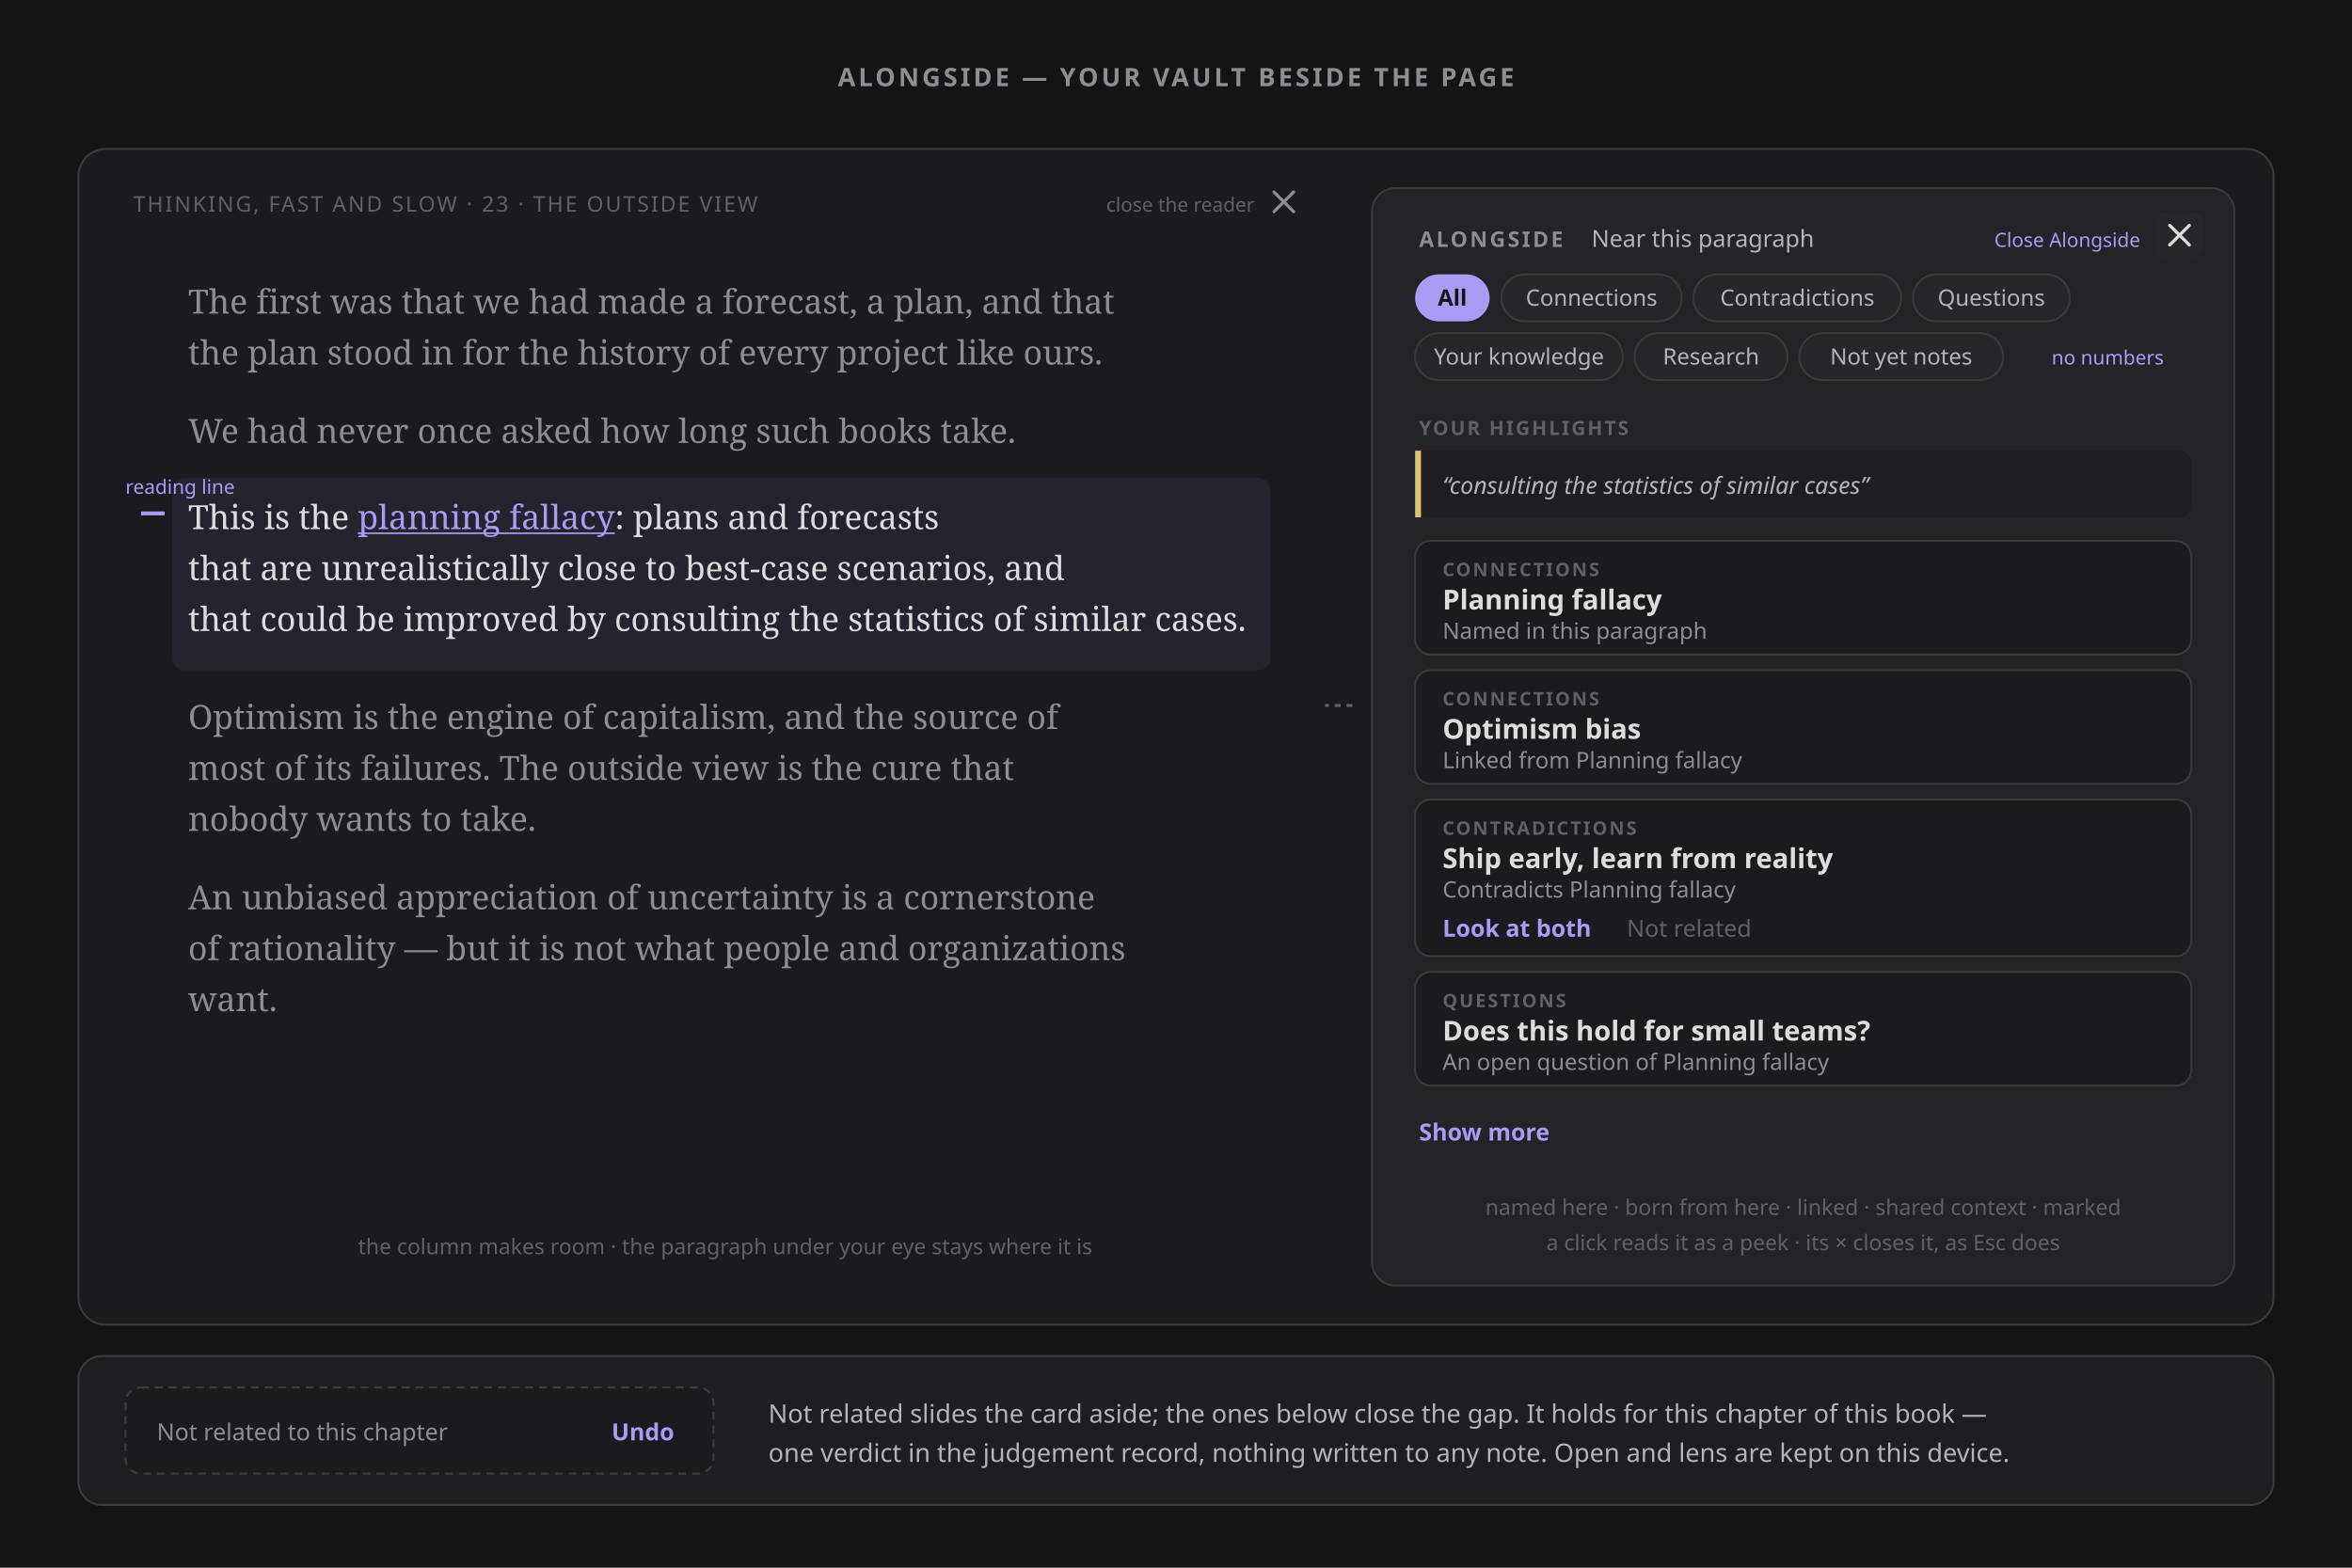
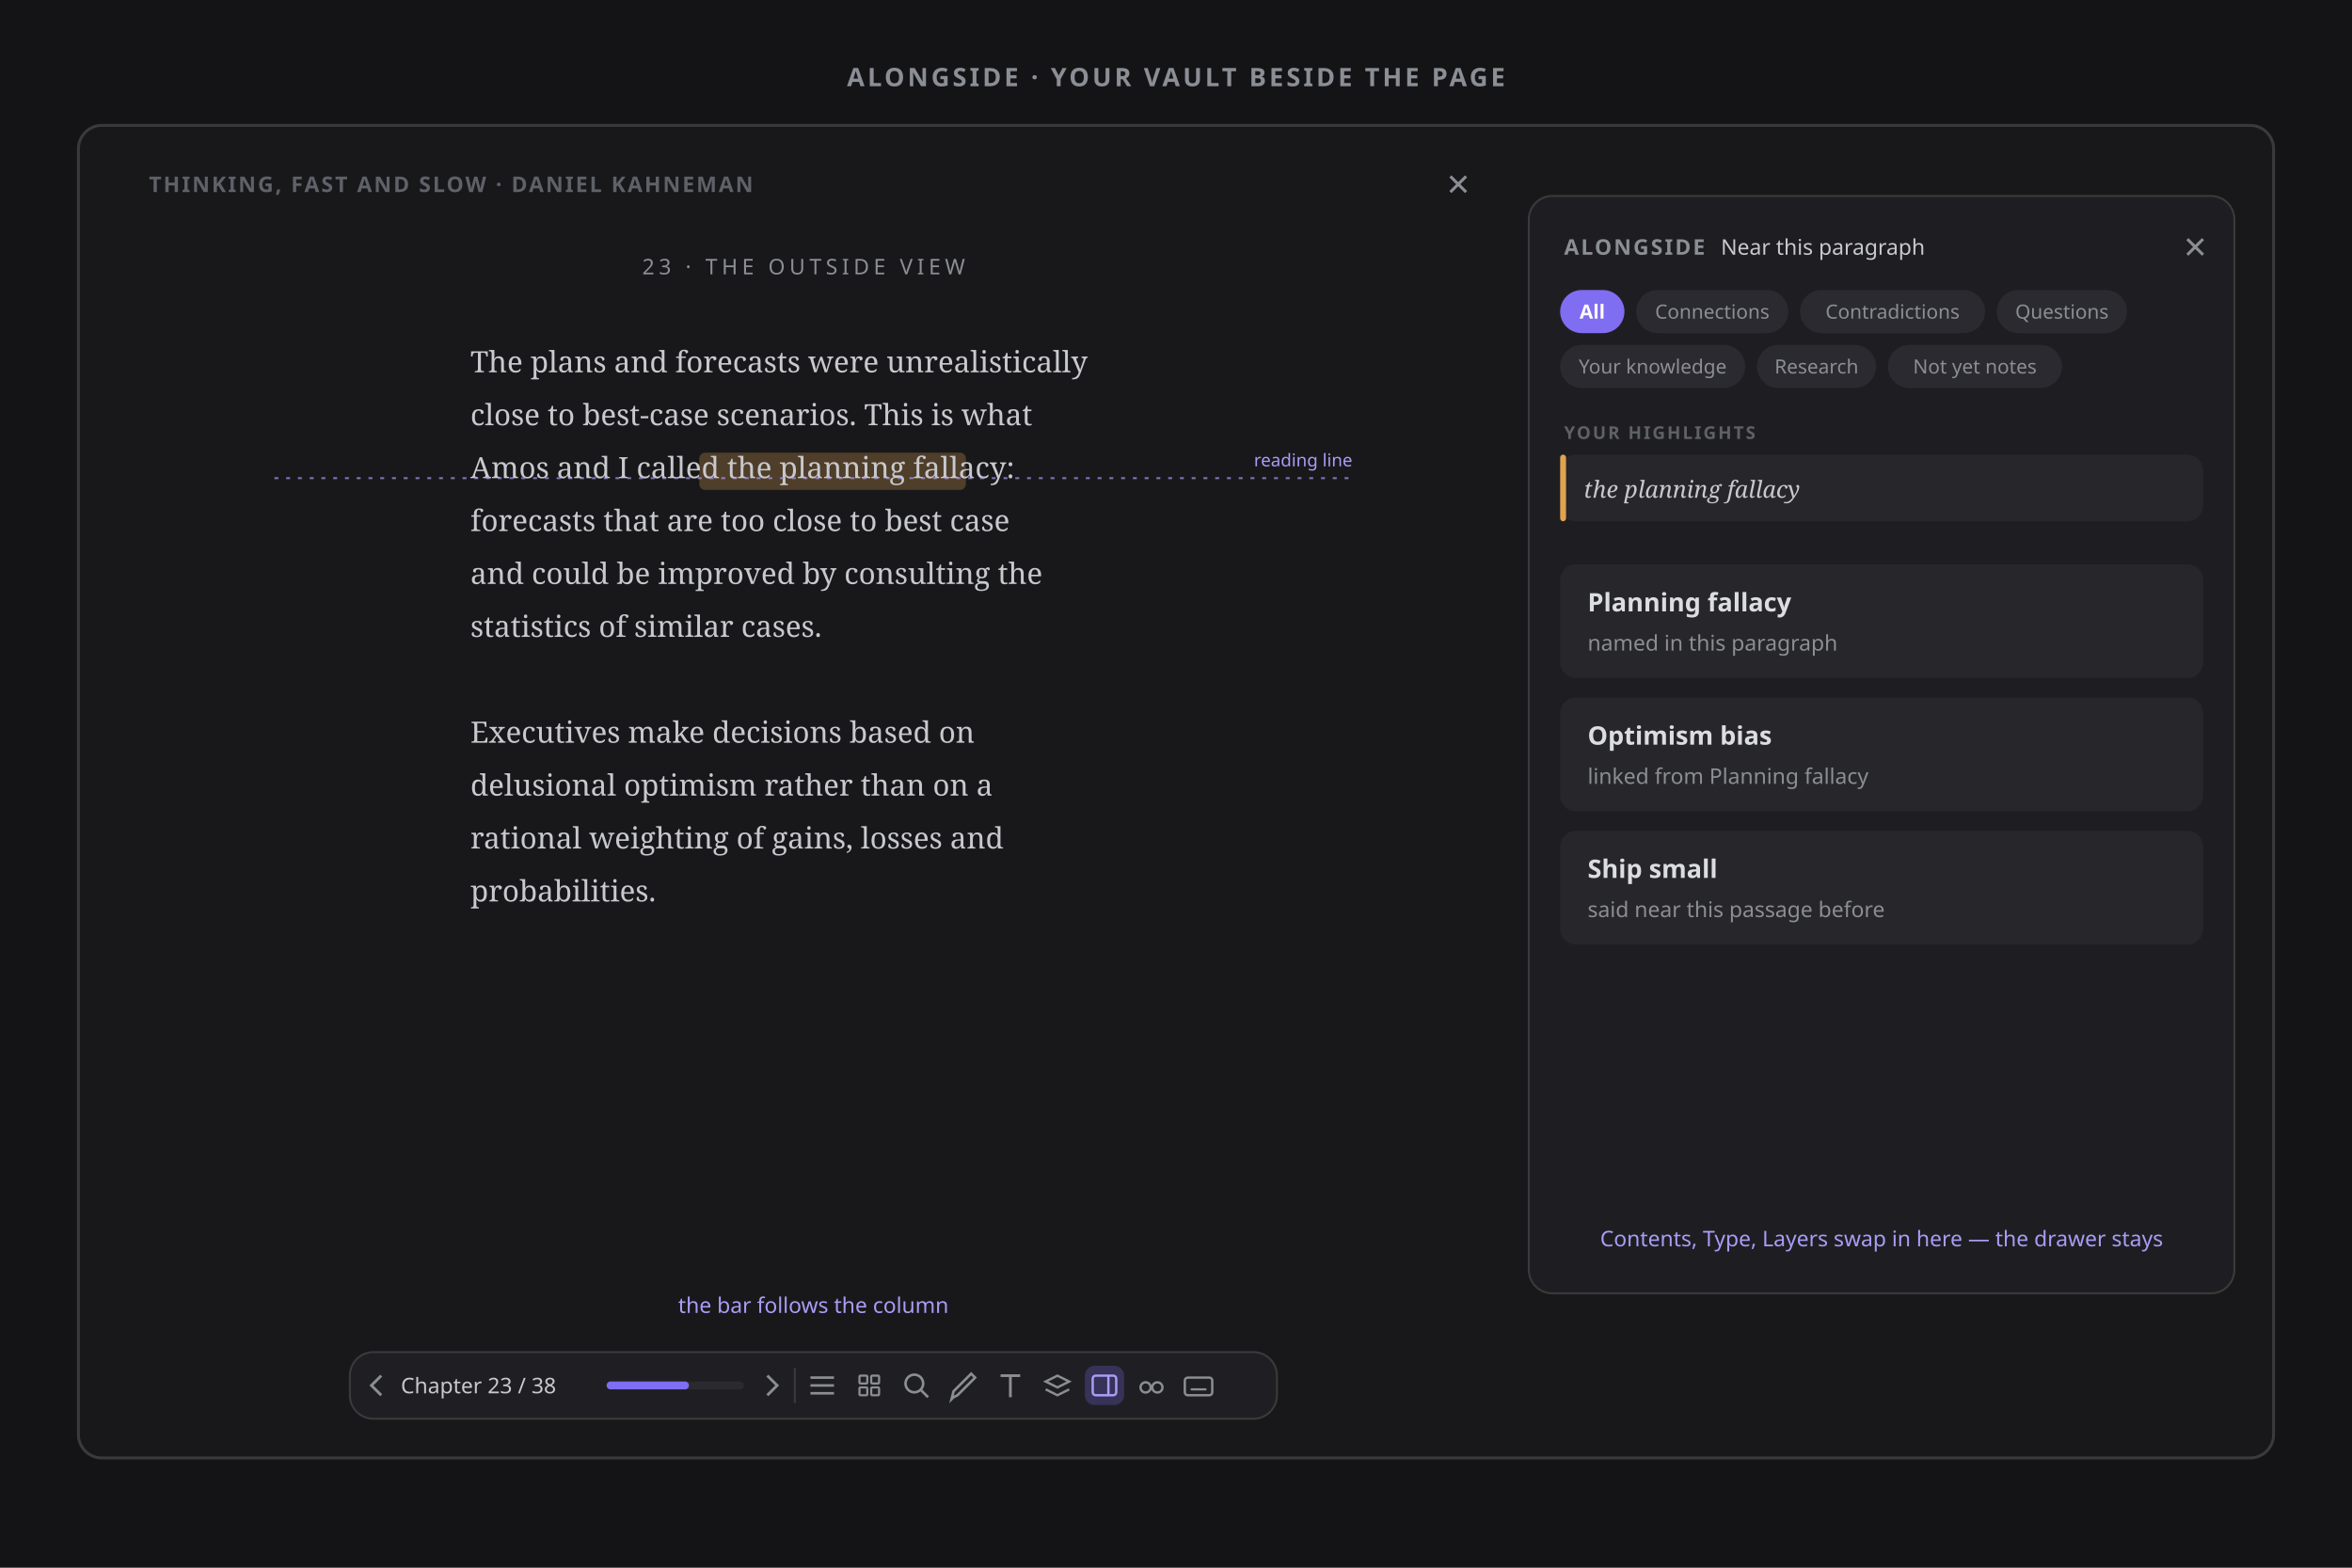
- <svg xmlns="http://www.w3.org/2000/svg" width="1200" height="800" viewBox="0 0 1200 800" role="img" aria-label="Alongside: your vault beside the page. Left: a book in the Reader, the paragraph at the reading line a third of the way down the column naming the planning fallacy. The Reader's own exit, Close the reader, sits at the end of the column's top line, never over the panel. Right: the Alongside panel slid in from the column's edge, headed Near this paragraph, with its own close at the end of its head, Close Alongside, which closes the panel and never the Reader; with seven lens chips — All, Connections, Contradictions, Questions, Your knowledge, Research, Not yet notes — and no number on any of them; your highlight on this page first; then cards, each saying in one line why it is there: Planning fallacy, named in this paragraph; Optimism bias, linked from Planning fallacy; Ship early, which contradicts Planning fallacy and offers Look at both and Not related; and Does this hold for small teams?, an open question of Planning fallacy. Below: Not related sets one card aside for this chapter only, with Undo in its place, and nothing is written to any note.">
+ <svg xmlns="http://www.w3.org/2000/svg" width="1200" height="800" viewBox="0 0 1200 800" role="img" aria-label="Alongside, in the one drawer. Left: a book in the Reader, the column moved left to make room, the paragraph at the reading line a third of the way down naming the planning fallacy; the Reader's own exit sits at the end of the column's top line, never over the drawer. Right: the drawer holds Alongside, headed Near this paragraph, with its own close; seven lens chips — All, Connections, Contradictions, Questions, Your knowledge, Research, Not yet notes — and no number on any of them; your highlight on this page first, then cards, each saying in one line why it is there: Planning fallacy, named in this paragraph; Optimism bias, linked from Planning fallacy; Ship small, said near this passage before. While the drawer is open the margin's list steps back. The bar is centred under the column, its Alongside button pressed. Switching to Contents or Type swaps what the drawer holds, in place.">
  <rect width="1200" height="800" fill="#141416" />
-   <text x="600" y="44" fill="#8b8e94" font-family="sans-serif" font-size="13" font-weight="600" text-anchor="middle" letter-spacing="1.5">ALONGSIDE — YOUR VAULT BESIDE THE PAGE</text>
-   <g font-family="sans-serif">
-     <rect x="40" y="76" width="1120" height="600" rx="14" fill="#1b1b1f" stroke="#3a3a3a" />
-     <text x="68" y="108" fill="#5f6168" font-size="11" letter-spacing="1">THINKING, FAST AND SLOW · 23 · THE OUTSIDE VIEW</text>
-     <path d="M 650 98 l 10 10 M 660 98 l -10 10" stroke="#8b8e94" stroke-width="1.6" stroke-linecap="round" />
-     <text x="640" y="108" fill="#5f6168" font-size="10" text-anchor="end">close the reader</text>
-   </g>
-   <g font-family="serif" font-size="17" fill="#8b8e94">
-     <text x="96" y="160">The first was that we had made a forecast, a plan, and that</text>
-     <text x="96" y="186">the plan stood in for the history of every project like ours.</text>
-     <text x="96" y="226">We had never once asked how long such books take.</text>
-   </g>
-   <path d="M 72 262 h 12" stroke="#a99cf5" stroke-width="2" />
-   <text x="64" y="252" fill="#a99cf5" font-family="sans-serif" font-size="10" text-anchor="start">reading line</text>
-   <rect x="88" y="244" width="560" height="98" rx="6" fill="#a99cf5" fill-opacity="0.07" />
-   <g font-family="serif" font-size="17" fill="#dcddde">
-     <text x="96" y="270">This is the <tspan fill="#a99cf5" text-decoration="underline">planning fallacy</tspan>: plans and forecasts</text>
-     <text x="96" y="296">that are unrealistically close to best-case scenarios, and</text>
-     <text x="96" y="322">that could be improved by consulting the statistics of similar cases.</text>
-   </g>
-   <g font-family="serif" font-size="17" fill="#8b8e94">
-     <text x="96" y="372">Optimism is the engine of capitalism, and the source of</text>
-     <text x="96" y="398">most of its failures. The outside view is the cure that</text>
-     <text x="96" y="424">nobody wants to take.</text>
-     <text x="96" y="464">An unbiased appreciation of uncertainty is a cornerstone</text>
-     <text x="96" y="490">of rationality — but it is not what people and organizations</text>
-     <text x="96" y="516">want.</text>
-   </g>
-   <text x="370" y="640" fill="#5f6168" font-family="sans-serif" font-size="11" text-anchor="middle">the column makes room · the paragraph under your eye stays where it is</text>
-   <g font-family="sans-serif">
-     <rect x="700" y="96" width="440" height="560" rx="12" fill="#232328" stroke="#3a3a3a" />
-     <path d="M 690 360 l -14 0" stroke="#5f6168" stroke-width="1.5" stroke-dasharray="3 3" />
-     <text x="724" y="126" fill="#8b8e94" font-size="11" font-weight="600" letter-spacing="1.2">ALONGSIDE</text>
-     <text x="812" y="126" fill="#b3b5ba" font-size="12">Near this paragraph</text>
-     <rect x="1100" y="108" width="24" height="24" rx="6" fill="#26262b" />
-     <path d="M 1107 115 l 10 10 M 1117 115 l -10 10" stroke="#dcddde" stroke-width="1.6" stroke-linecap="round" />
-     <text x="1092" y="126" fill="#a99cf5" font-size="10" text-anchor="end">Close Alongside</text>
-     <rect x="722" y="140" width="38" height="24" rx="12" fill="#a99cf5" />
-     <text x="741" y="156" fill="#141416" font-size="11.5" font-weight="600" text-anchor="middle">All</text>
-     <rect x="766" y="140" width="92" height="24" rx="12" fill="#26262b" stroke="#3a3a3a" />
-     <text x="812" y="156" fill="#b3b5ba" font-size="11.5" text-anchor="middle">Connections</text>
-     <rect x="864" y="140" width="106" height="24" rx="12" fill="#26262b" stroke="#3a3a3a" />
-     <text x="917" y="156" fill="#b3b5ba" font-size="11.5" text-anchor="middle">Contradictions</text>
-     <rect x="976" y="140" width="80" height="24" rx="12" fill="#26262b" stroke="#3a3a3a" />
-     <text x="1016" y="156" fill="#b3b5ba" font-size="11.5" text-anchor="middle">Questions</text>
-     <rect x="722" y="170" width="106" height="24" rx="12" fill="#26262b" stroke="#3a3a3a" />
-     <text x="775" y="186" fill="#b3b5ba" font-size="11.5" text-anchor="middle">Your knowledge</text>
-     <rect x="834" y="170" width="78" height="24" rx="12" fill="#26262b" stroke="#3a3a3a" />
-     <text x="873" y="186" fill="#b3b5ba" font-size="11.5" text-anchor="middle">Research</text>
-     <rect x="918" y="170" width="104" height="24" rx="12" fill="#26262b" stroke="#3a3a3a" />
-     <text x="970" y="186" fill="#b3b5ba" font-size="11.5" text-anchor="middle">Not yet notes</text>
-     <text x="1104" y="186" fill="#a99cf5" font-size="10" text-anchor="end">no numbers</text>
-     <text x="724" y="222" fill="#5f6168" font-size="10" font-weight="600" letter-spacing="1">YOUR HIGHLIGHTS</text>
-     <rect x="722" y="230" width="396" height="34" rx="6" fill="#1e1e22" />
-     <rect x="722" y="230" width="3" height="34" fill="#e0c46c" />
-     <text x="736" y="252" fill="#b3b5ba" font-size="12" font-style="italic">“consulting the statistics of similar cases”</text>
-     <rect x="722" y="276" width="396" height="58" rx="8" fill="#1b1b1f" stroke="#3a3a3a" />
-     <text x="736" y="294" fill="#5f6168" font-size="9.5" font-weight="600" letter-spacing="1">CONNECTIONS</text>
-     <text x="736" y="311" fill="#dcddde" font-size="14" font-weight="600">Planning fallacy</text>
-     <text x="736" y="326" fill="#8b8e94" font-size="11.5">Named in this paragraph</text>
-     <rect x="722" y="342" width="396" height="58" rx="8" fill="#1b1b1f" stroke="#3a3a3a" />
-     <text x="736" y="360" fill="#5f6168" font-size="9.5" font-weight="600" letter-spacing="1">CONNECTIONS</text>
-     <text x="736" y="377" fill="#dcddde" font-size="14" font-weight="600">Optimism bias</text>
-     <text x="736" y="392" fill="#8b8e94" font-size="11.5">Linked from Planning fallacy</text>
-     <rect x="722" y="408" width="396" height="80" rx="8" fill="#1b1b1f" stroke="#3a3a3a" />
-     <text x="736" y="426" fill="#5f6168" font-size="9.5" font-weight="600" letter-spacing="1">CONTRADICTIONS</text>
-     <text x="736" y="443" fill="#dcddde" font-size="14" font-weight="600">Ship early, learn from reality</text>
-     <text x="736" y="458" fill="#8b8e94" font-size="11.5">Contradicts Planning fallacy</text>
-     <text x="736" y="478" fill="#a99cf5" font-size="12" font-weight="600">Look at both</text>
-     <text x="830" y="478" fill="#5f6168" font-size="12">Not related</text>
-     <rect x="722" y="496" width="396" height="58" rx="8" fill="#1b1b1f" stroke="#3a3a3a" />
-     <text x="736" y="514" fill="#5f6168" font-size="9.5" font-weight="600" letter-spacing="1">QUESTIONS</text>
-     <text x="736" y="531" fill="#dcddde" font-size="14" font-weight="600">Does this hold for small teams?</text>
-     <text x="736" y="546" fill="#8b8e94" font-size="11.5">An open question of Planning fallacy</text>
-     <text x="724" y="582" fill="#a99cf5" font-size="12" font-weight="600">Show more</text>
-     <text x="920" y="620" fill="#5f6168" font-size="11" text-anchor="middle">named here · born from here · linked · shared context · marked</text>
-     <text x="920" y="638" fill="#5f6168" font-size="11" text-anchor="middle">a click reads it as a peek · its × closes it, as Esc does</text>
-   </g>
-   <g font-family="sans-serif">
-     <rect x="40" y="692" width="1120" height="76" rx="12" fill="#1e1e22" stroke="#3a3a3a" />
-     <rect x="64" y="708" width="300" height="44" rx="8" fill="#1b1b1f" stroke="#3a3a3a" stroke-dasharray="4 3" />
-     <text x="80" y="735" fill="#8b8e94" font-size="12">Not related to this chapter</text>
-     <text x="344" y="735" fill="#a99cf5" font-size="12" font-weight="600" text-anchor="end">Undo</text>
-     <text x="392" y="726" fill="#b3b5ba" font-size="13">Not related slides the card aside; the ones below close the gap. It holds for this chapter of this book —</text>
-     <text x="392" y="746" fill="#b3b5ba" font-size="13">one verdict in the judgement record, nothing written to any note. Open and lens are kept on this device.</text>
-   </g>
+   <text x="600.0" y="44" fill="#8b8e94" font-family="sans-serif" font-size="13" font-weight="600" text-anchor="middle" letter-spacing="1.5">ALONGSIDE · YOUR VAULT BESIDE THE PAGE</text>
+   <rect x="40" y="64" width="1120" height="680" rx="12" fill="#18181b" stroke="#3a3a3a" stroke-width="1.5" />
+   <text x="76" y="98" fill="#5f6168" font-family="sans-serif" font-size="11" font-weight="600" letter-spacing="1">THINKING, FAST AND SLOW · DANIEL KAHNEMAN</text>
+   <path d="M 740.0 90.0 L 748.0 98.0 M 748.0 90.0 L 740.0 98.0" stroke="#8b8e94" stroke-width="1.5" fill="none" />
+   <text x="410" y="140" fill="#8b8e94" font-family="sans-serif" font-size="11" text-anchor="middle" letter-spacing="2.2">23 · THE OUTSIDE VIEW</text>
+   <text x="240" y="190" fill="#c8c9cc" font-family="serif" font-size="15">The plans and forecasts were unrealistically</text>
+   <text x="240" y="217" fill="#c8c9cc" font-family="serif" font-size="15">close to best-case scenarios. This is what</text>
+   <rect x="356.8" y="231" width="136.0" height="19" rx="3" fill="#e0a351" opacity="0.28" />
+   <text x="240" y="244" fill="#c8c9cc" font-family="serif" font-size="15">Amos and I called the planning fallacy:</text>
+   <text x="240" y="271" fill="#c8c9cc" font-family="serif" font-size="15">forecasts that are too close to best case</text>
+   <text x="240" y="298" fill="#c8c9cc" font-family="serif" font-size="15">and could be improved by consulting the</text>
+   <text x="240" y="325" fill="#c8c9cc" font-family="serif" font-size="15">statistics of similar cases.</text>
+   <text x="240" y="352" fill="#c8c9cc" font-family="serif" font-size="15" />
+   <text x="240" y="379" fill="#c8c9cc" font-family="serif" font-size="15">Executives make decisions based on</text>
+   <text x="240" y="406" fill="#c8c9cc" font-family="serif" font-size="15">delusional optimism rather than on a</text>
+   <text x="240" y="433" fill="#c8c9cc" font-family="serif" font-size="15">rational weighting of gains, losses and</text>
+   <text x="240" y="460" fill="#c8c9cc" font-family="serif" font-size="15">probabilities.</text>
+   <path d="M 140 244 L 690 244" stroke="#a99cf5" stroke-width="1" fill="none" stroke-dasharray="2 4" opacity="0.7" />
+   <text x="690" y="238" fill="#a99cf5" font-family="sans-serif" font-size="9" text-anchor="end">reading line</text>
+   <rect x="780" y="100" width="360" height="560" rx="12" fill="#1e1e22" stroke="#3a3a3a" stroke-width="1" />
+   <text x="798" y="130" fill="#8b8e94" font-family="sans-serif" font-size="11" font-weight="600" letter-spacing="1">ALONGSIDE</text>
+   <text x="878" y="130" fill="#c8c9cc" font-family="sans-serif" font-size="11">Near this paragraph</text>
+   <path d="M 1116.0 122.0 L 1124.0 130.0 M 1124.0 122.0 L 1116.0 130.0" stroke="#8b8e94" stroke-width="1.5" fill="none" />
+   <rect x="796" y="148" width="32.8" height="22" rx="11.0" fill="#7f6df2" />
+   <text x="812.4" y="162.6" fill="#ffffff" font-family="sans-serif" font-size="10" font-weight="600" text-anchor="middle">All</text>
+   <rect x="834.8" y="148" width="77.6" height="22" rx="11.0" fill="#2a2a30" />
+   <text x="873.6" y="162.6" fill="#8b8e94" font-family="sans-serif" font-size="10" text-anchor="middle">Connections</text>
+   <rect x="918.4" y="148" width="94.4" height="22" rx="11.0" fill="#2a2a30" />
+   <text x="965.6" y="162.6" fill="#8b8e94" font-family="sans-serif" font-size="10" text-anchor="middle">Contradictions</text>
+   <rect x="1018.8" y="148" width="66.4" height="22" rx="11.0" fill="#2a2a30" />
+   <text x="1052.0" y="162.6" fill="#8b8e94" font-family="sans-serif" font-size="10" text-anchor="middle">Questions</text>
+   <rect x="796" y="176" width="94.4" height="22" rx="11.0" fill="#2a2a30" />
+   <text x="843.2" y="190.6" fill="#8b8e94" font-family="sans-serif" font-size="10" text-anchor="middle">Your knowledge</text>
+   <rect x="896.4" y="176" width="60.8" height="22" rx="11.0" fill="#2a2a30" />
+   <text x="926.8" y="190.6" fill="#8b8e94" font-family="sans-serif" font-size="10" text-anchor="middle">Research</text>
+   <rect x="963.2" y="176" width="88.8" height="22" rx="11.0" fill="#2a2a30" />
+   <text x="1007.6" y="190.6" fill="#8b8e94" font-family="sans-serif" font-size="10" text-anchor="middle">Not yet notes</text>
+   <text x="798" y="224" fill="#5f6168" font-family="sans-serif" font-size="9" font-weight="600" letter-spacing="1">YOUR HIGHLIGHTS</text>
+   <rect x="796" y="232" width="328" height="34" rx="8" fill="#26262b" />
+   <rect x="796" y="232" width="3" height="34" rx="1.5" fill="#e0a351" />
+   <text x="808" y="254" fill="#c8c9cc" font-family="serif" font-size="12" font-style="italic">the planning fallacy</text>
+   <rect x="796" y="288" width="328" height="58" rx="8" fill="#26262b" />
+   <text x="810" y="312" fill="#dcddde" font-family="sans-serif" font-size="13" font-weight="600">Planning fallacy</text>
+   <text x="810" y="332" fill="#8b8e94" font-family="sans-serif" font-size="11">named in this paragraph</text>
+   <rect x="796" y="356" width="328" height="58" rx="8" fill="#26262b" />
+   <text x="810" y="380" fill="#dcddde" font-family="sans-serif" font-size="13" font-weight="600">Optimism bias</text>
+   <text x="810" y="400" fill="#8b8e94" font-family="sans-serif" font-size="11">linked from Planning fallacy</text>
+   <rect x="796" y="424" width="328" height="58" rx="8" fill="#26262b" />
+   <text x="810" y="448" fill="#dcddde" font-family="sans-serif" font-size="13" font-weight="600">Ship small</text>
+   <text x="810" y="468" fill="#8b8e94" font-family="sans-serif" font-size="11">said near this passage before</text>
+   <text x="960.0" y="636" fill="#a99cf5" font-family="sans-serif" font-size="11" text-anchor="middle">Contents, Type, Layers swap in here — the drawer stays</text>
+   <rect x="178.5" y="690" width="473.0" height="34" rx="12" fill="#1f1f23" stroke="#3a3a3a" stroke-width="1" />
+   <path d="M 194.5 702 L 189.5 707 L 194.5 712" stroke="#8b8e94" stroke-width="1.4" fill="none" />
+   <text x="204.5" y="711" fill="#c8c9cc" font-family="sans-serif" font-size="11">Chapter 23 / 38</text>
+   <rect x="309.5" y="705" width="70" height="4" rx="2" fill="#2a2a30" />
+   <rect x="309.5" y="705" width="42.0" height="4" rx="2" fill="#7f6df2" />
+   <path d="M 391.5 702 L 396.5 707 L 391.5 712" stroke="#8b8e94" stroke-width="1.4" fill="none" />
+   <path d="M 405.5 698 L 405.5 716" stroke="#3a3a3a" stroke-width="1" fill="none" />
+   <path d="M 413.5 703 L 425.5 703" stroke="#8b8e94" stroke-width="1.3" fill="none" />
+   <path d="M 413.5 707 L 425.5 707" stroke="#8b8e94" stroke-width="1.3" fill="none" />
+   <path d="M 413.5 711 L 425.5 711" stroke="#8b8e94" stroke-width="1.3" fill="none" />
+   <rect x="438.5" y="702" width="4" height="4" rx="0.5" fill="none" stroke="#8b8e94" stroke-width="1.1" />
+   <rect x="438.5" y="708" width="4" height="4" rx="0.5" fill="none" stroke="#8b8e94" stroke-width="1.1" />
+   <rect x="444.5" y="702" width="4" height="4" rx="0.5" fill="none" stroke="#8b8e94" stroke-width="1.1" />
+   <rect x="444.5" y="708" width="4" height="4" rx="0.5" fill="none" stroke="#8b8e94" stroke-width="1.1" />
+   <circle cx="466.5" cy="706" r="4.5" fill="none" stroke="#8b8e94" stroke-width="1.3" />
+   <path d="M 470.0 709.5 L 473.5 713" stroke="#8b8e94" stroke-width="1.3" fill="none" />
+   <path d="M 486.5 713 L 485.5 714 L 486.5 710 L 495.5 701 L 497.5 703 L 488.5 712 Z" stroke="#8b8e94" stroke-width="1.3" fill="none" />
+   <path d="M 510.5 702 L 520.5 702" stroke="#8b8e94" stroke-width="1.4" fill="none" />
+   <path d="M 515.5 702 L 515.5 713" stroke="#8b8e94" stroke-width="1.4" fill="none" />
+   <path d="M 533.5 705 L 539.5 702 L 545.5 705 L 539.5 708 Z" stroke="#8b8e94" stroke-width="1.2" fill="none" />
+   <path d="M 533.5 709 L 539.5 712 L 545.5 709" stroke="#8b8e94" stroke-width="1.2" fill="none" />
+   <rect x="553.5" y="697" width="20" height="20" rx="5" fill="#7f6df2" opacity="0.25" />
+   <rect x="557.5" y="702" width="12" height="10" rx="1.5" fill="none" stroke="#a99cf5" stroke-width="1.2" />
+   <path d="M 565.5 702 L 565.5 712" stroke="#a99cf5" stroke-width="1.2" fill="none" />
+   <circle cx="584.5" cy="708" r="2.6" fill="none" stroke="#8b8e94" stroke-width="1.2" />
+   <circle cx="590.5" cy="708" r="2.6" fill="none" stroke="#8b8e94" stroke-width="1.2" />
+   <rect x="604.5" y="703" width="14" height="9" rx="1.5" fill="none" stroke="#8b8e94" stroke-width="1.2" />
+   <path d="M 607.5 709 L 615.5 709" stroke="#8b8e94" stroke-width="1.1" fill="none" />
+   <text x="415" y="670" fill="#a99cf5" font-family="sans-serif" font-size="11" text-anchor="middle">the bar follows the column</text>
</svg>
